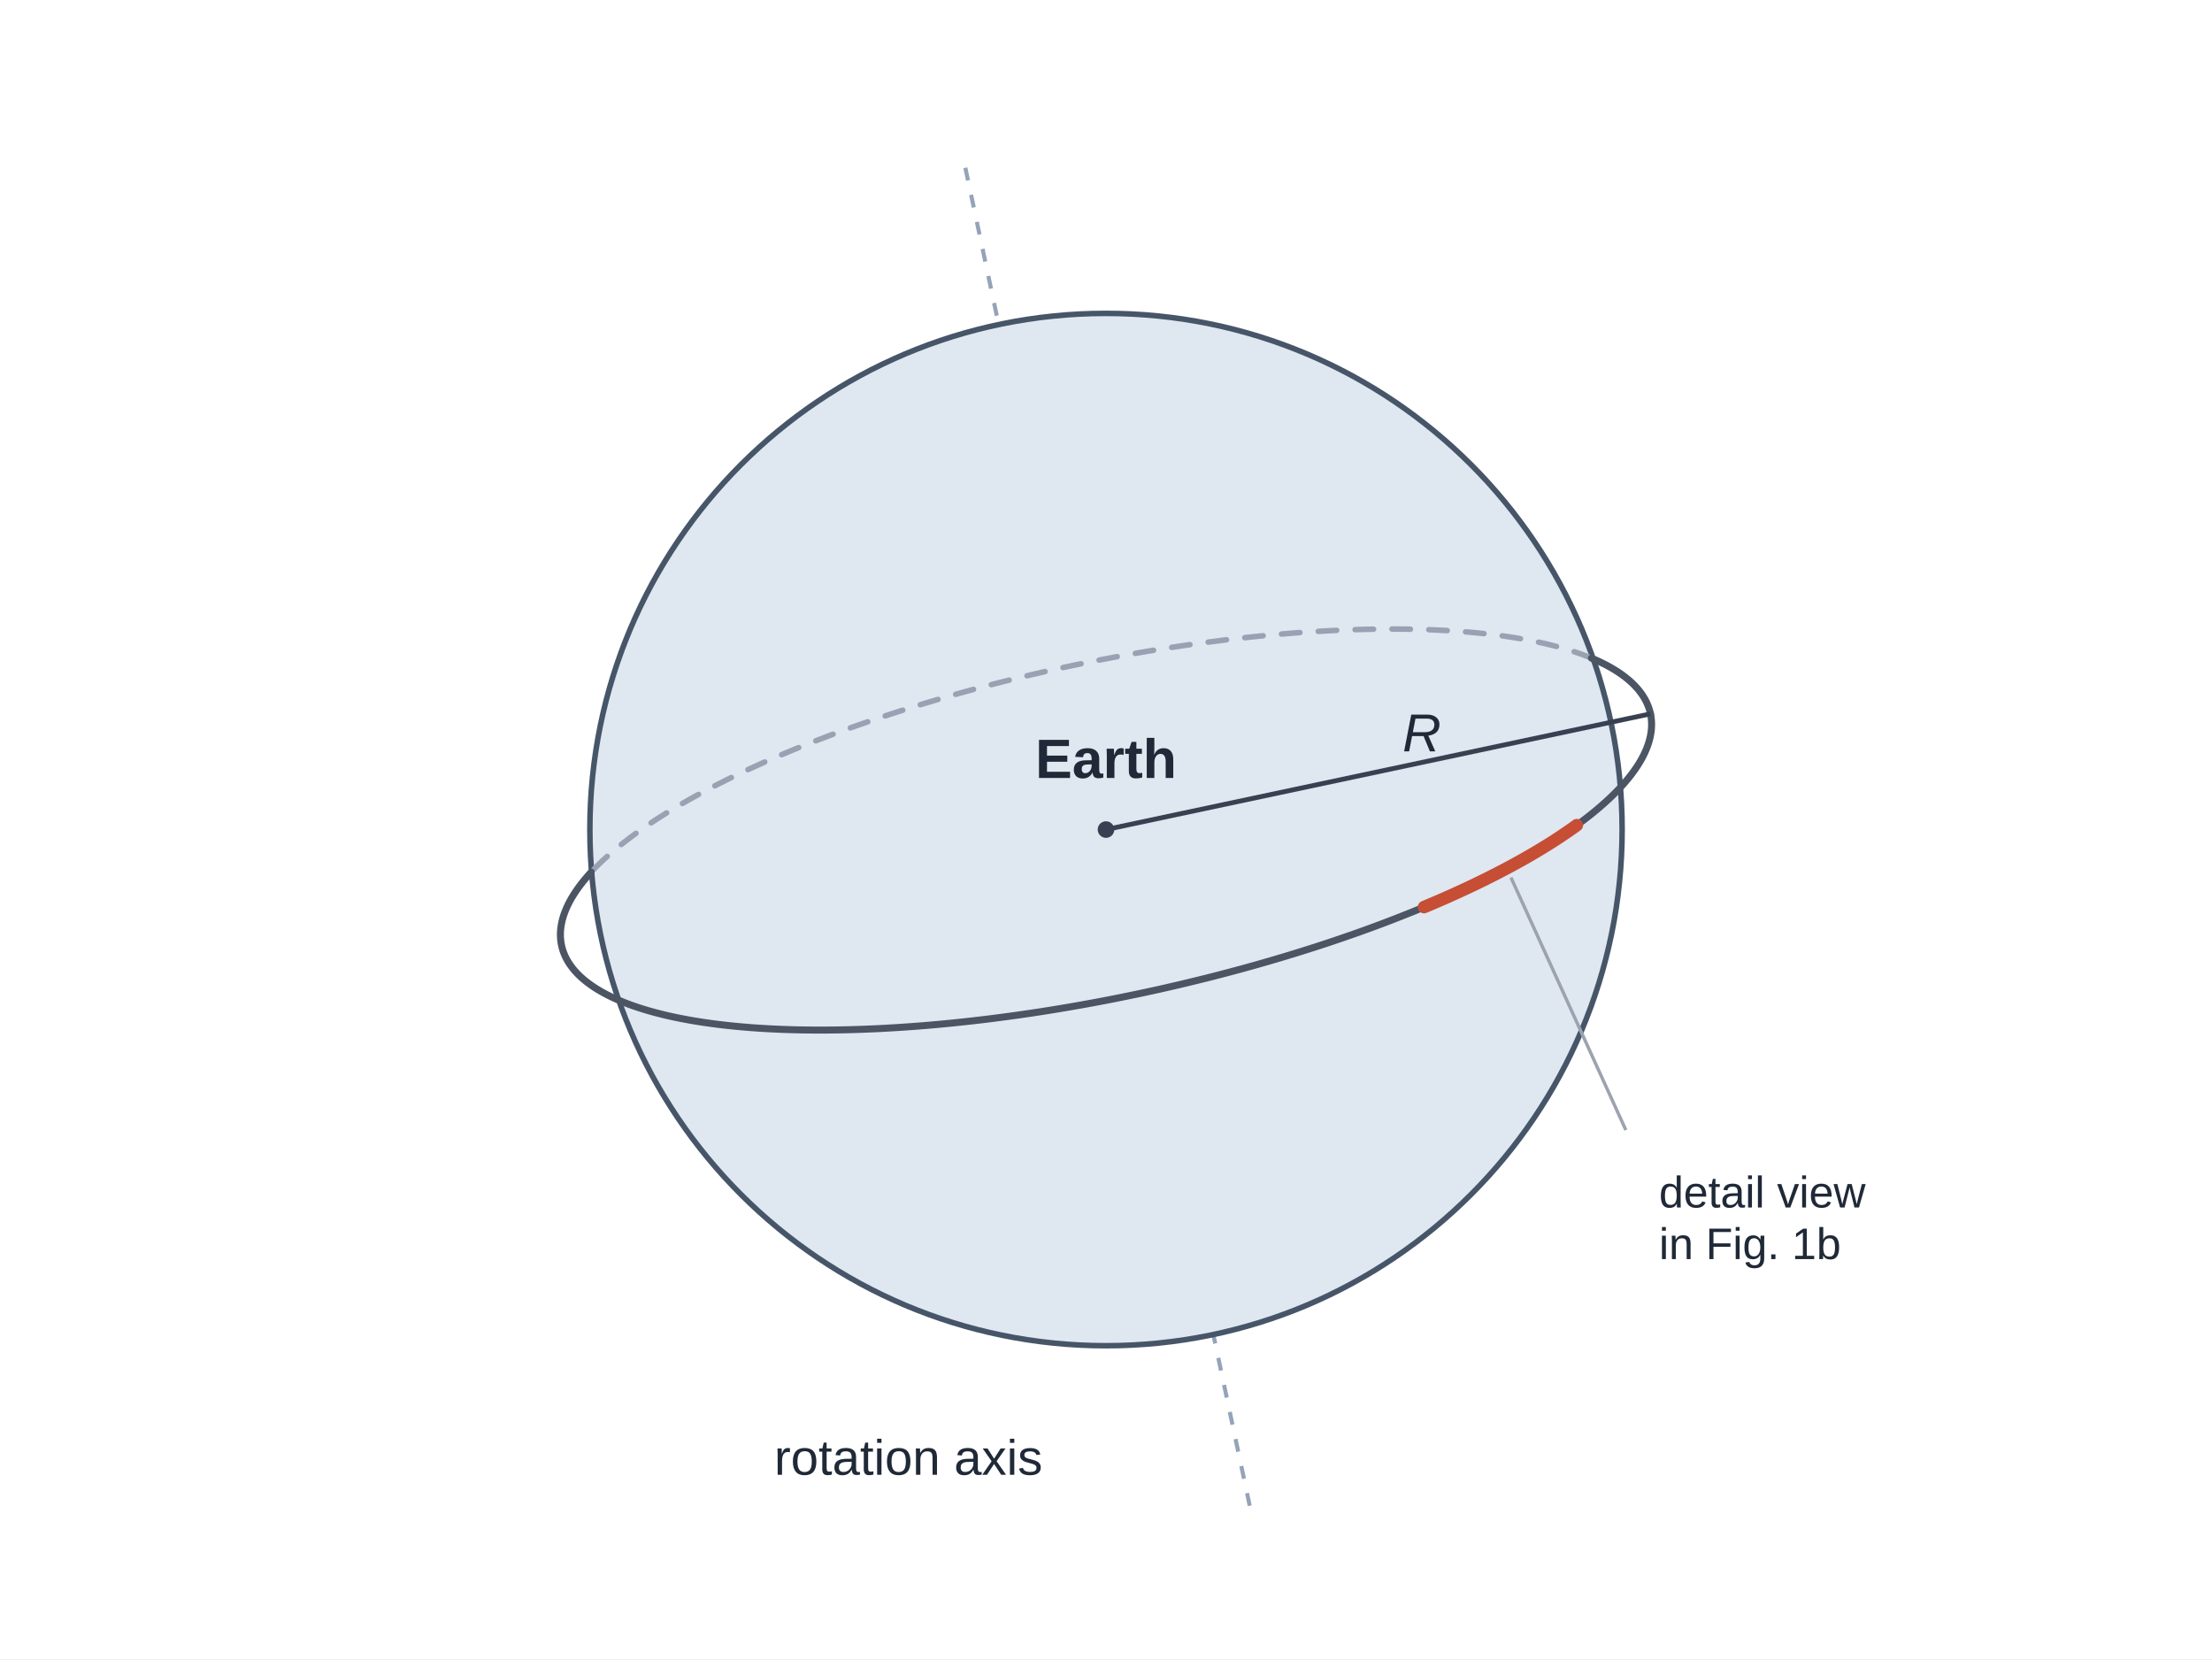
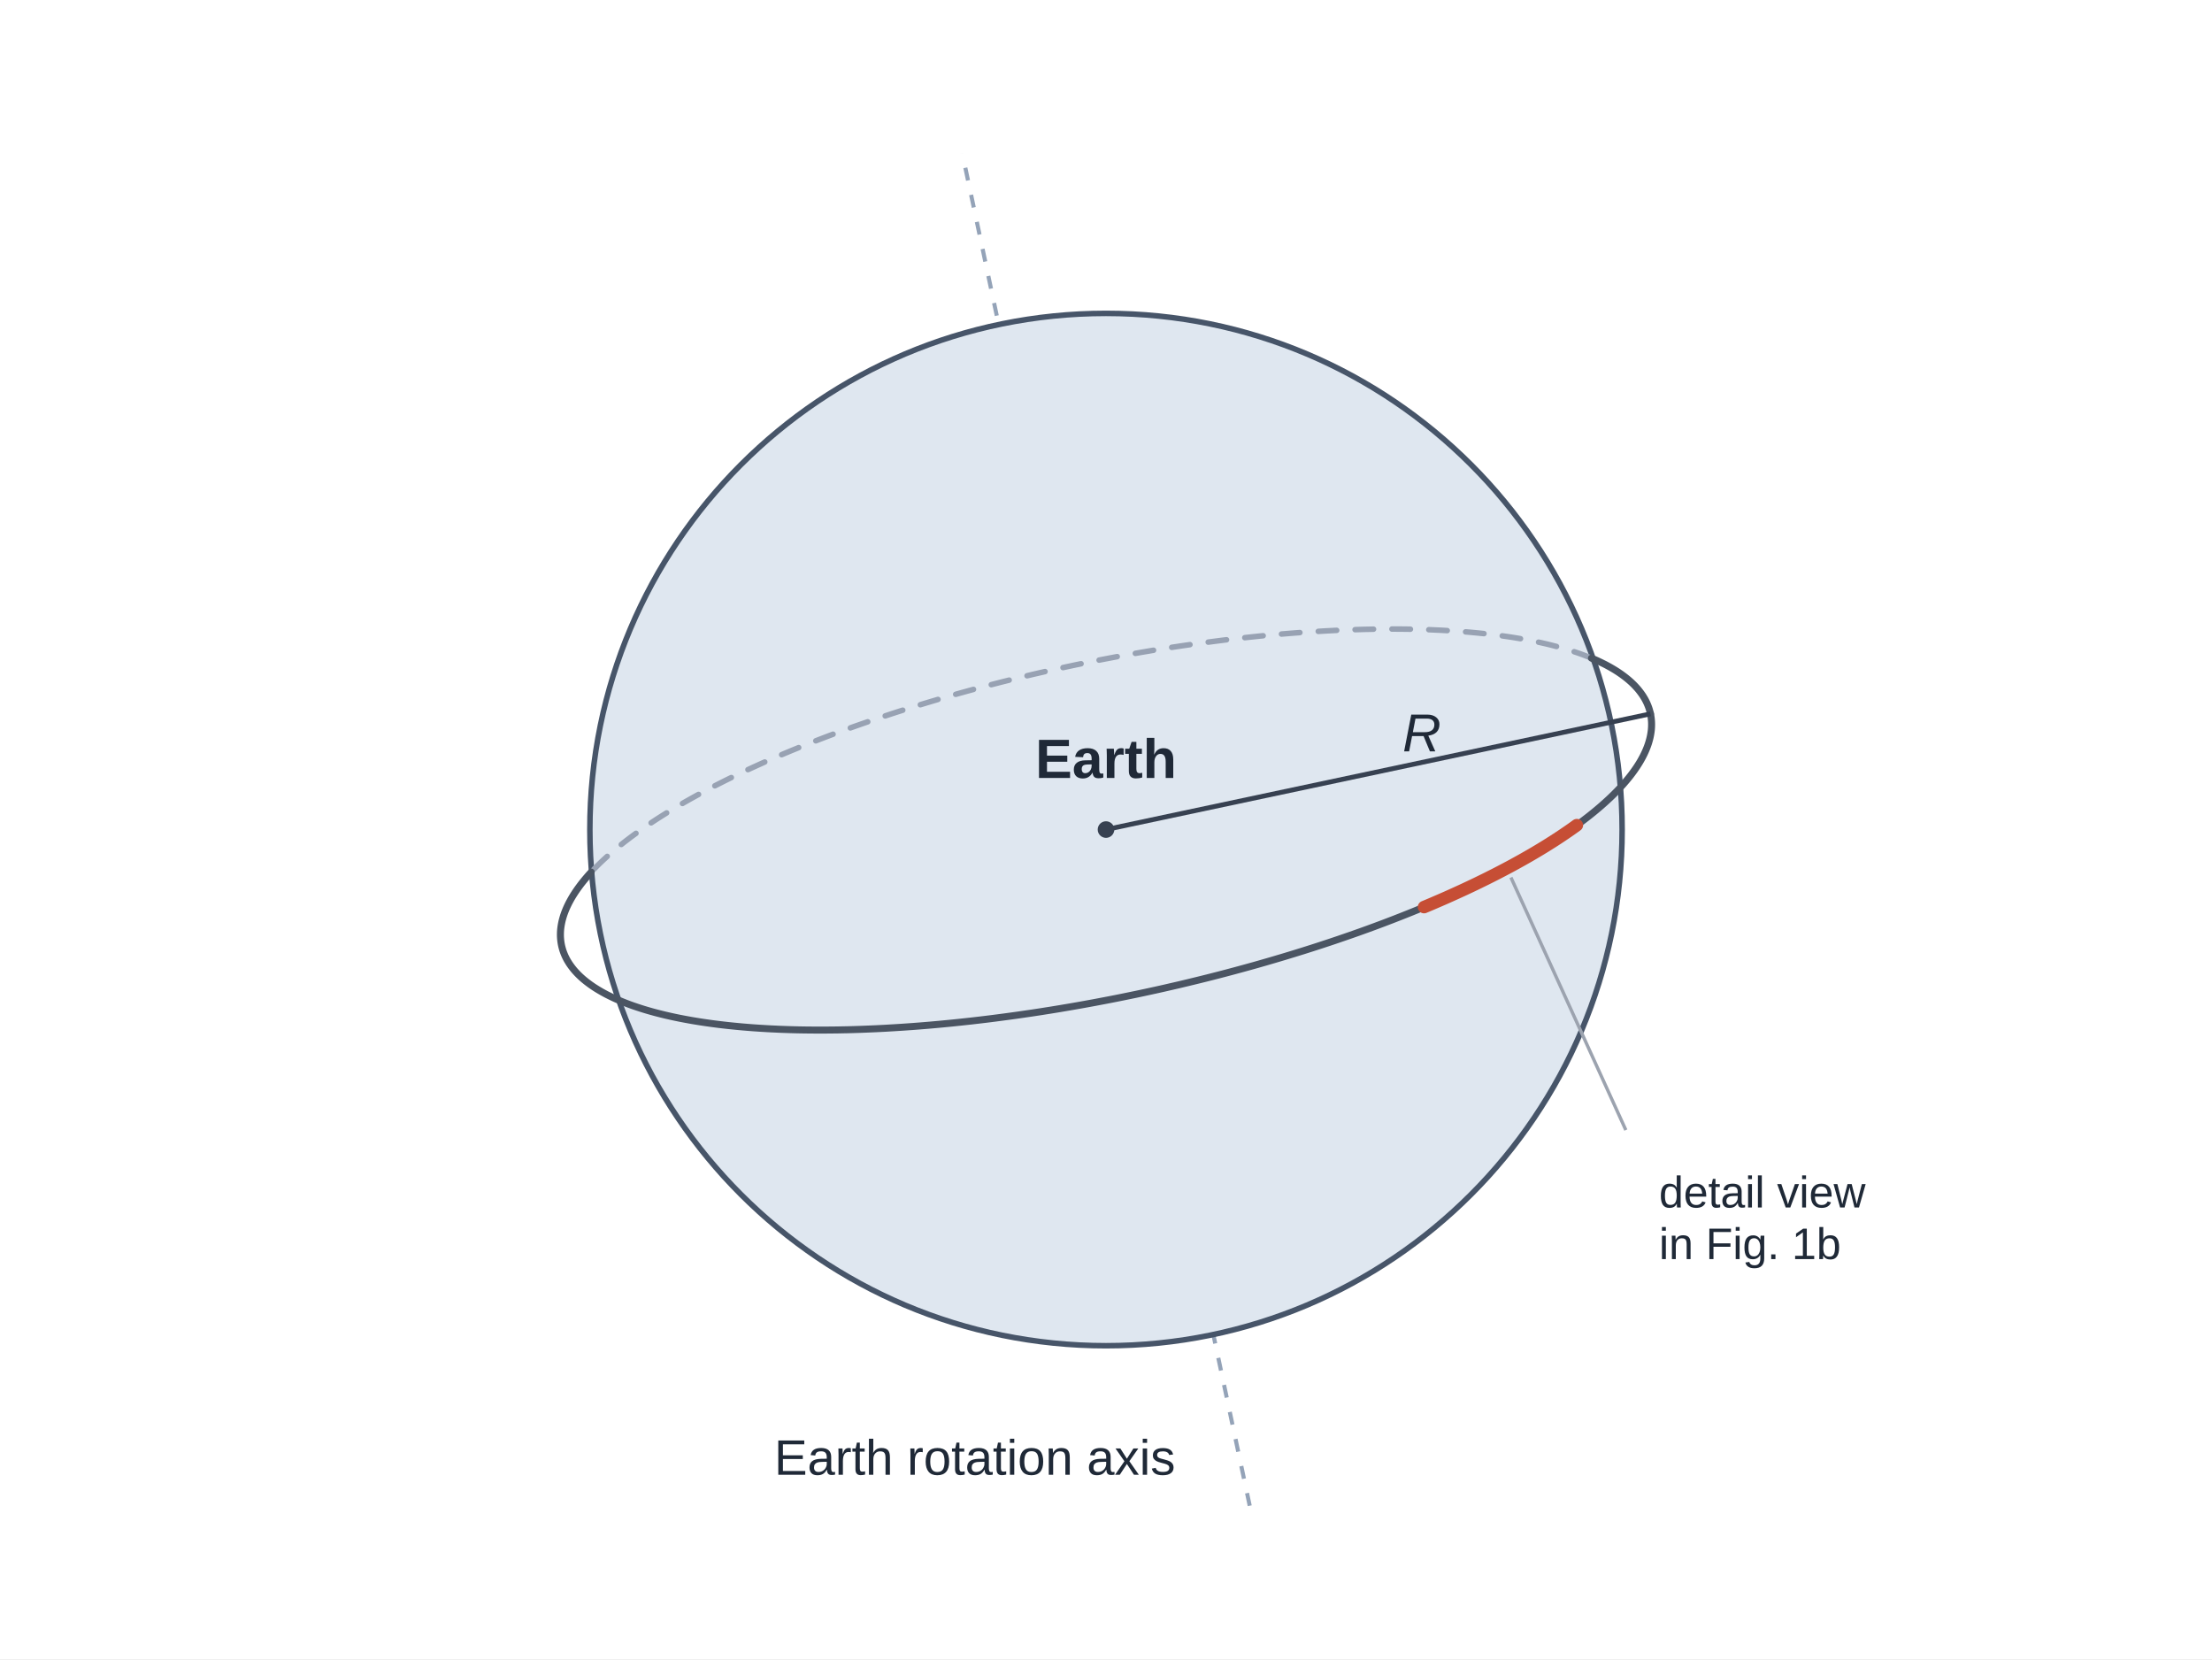
<svg xmlns="http://www.w3.org/2000/svg" width="1200" height="900" viewBox="0 0 1200 900" role="img" aria-labelledby="title desc">
  <defs>
    <style>
      text { font-family: Arial, Helvetica, sans-serif; fill: #1f2937; }
      .earth-fill { fill: #dfe7f0; }
      .earth-stroke { fill: none; stroke: #475569; stroke-width: 3.0; }
      .ring-visible { fill: none; stroke: #4b5563; stroke-width: 3.8; stroke-linecap: round; stroke-linejoin: round; }
      .ring-hidden { fill: none; stroke: #98a2b3; stroke-width: 3.0; stroke-dasharray: 10 10; stroke-linecap: round; stroke-linejoin: round; }
      .sector { fill: none; stroke: #c64e35; stroke-width: 6.8; stroke-linecap: round; }
      .radius { fill: none; stroke: #374151; stroke-width: 2.6; }
      .axis { fill: none; stroke: #94a3b8; stroke-width: 2.2; stroke-dasharray: 7 8; }
      .leader { fill: none; stroke: #9ca3af; stroke-width: 1.8; }
      .earth-label { font-size: 30px; font-weight: 600; }
      .label { font-size: 27px; font-weight: 500; }
      .label-small { font-size: 24px; font-weight: 500; }
      .math { font-size: 29px; font-style: italic; }
      .label-box { fill: #ffffff; stroke: #e2e8f0; stroke-width: 0.9; opacity: 0.92; }
      .center-dot { fill: #374151; }
    </style>
  </defs>
  <rect width="1200" height="900" fill="#ffffff" />
  <g id="earth_rotation_axis">
    <path d="M 677.97,816.81 L 522.03,83.19" class="axis" />
-     <text x="420.00" y="800.00" class="label">rotation axis</text>
+     <text x="420.00" y="800.00" class="label">Earth rotation axis</text>
  </g>
  <g id="earth">
    <circle cx="600.00" cy="450.00" r="280.00" class="earth-fill" />
    <circle cx="600.00" cy="450.00" r="280.00" class="earth-stroke" />
    <text x="600.00" y="422.00" class="earth-label" text-anchor="middle">Earth</text>
  </g>
  <g id="ring_hidden">
    <path d="M 863.35,357.01 L 862.16,356.52 L 860.95,356.04 L 859.72,355.56 L 858.47,355.09 L 857.21,354.63 L 855.92,354.18 L 854.61,353.74 L 853.28,353.30 L 851.94,352.87 L 850.57,352.44 L 849.19,352.03 L 847.79,351.62 L 846.36,351.22 L 844.92,350.82 L 843.46,350.44 L 841.98,350.06 L 840.49,349.69 L 838.97,349.32 L 837.44,348.97 L 835.89,348.62 L 834.32,348.28 L 832.73,347.95 L 831.13,347.62 L 829.51,347.31 L 827.87,347.00 L 826.21,346.70 L 824.54,346.40 L 822.84,346.12 L 821.14,345.84 L 819.41,345.57 L 817.67,345.31 L 815.91,345.06 L 814.14,344.81 L 812.34,344.57 L 810.54,344.34 L 808.71,344.12 L 806.87,343.91 L 805.02,343.70 L 803.15,343.51 L 801.26,343.32 L 799.36,343.14 L 797.44,342.96 L 795.51,342.80 L 793.57,342.64 L 791.60,342.49 L 789.63,342.35 L 787.64,342.22 L 785.63,342.10 L 783.61,341.98 L 781.58,341.87 L 779.54,341.78 L 777.48,341.68 L 775.40,341.60 L 773.31,341.53 L 771.21,341.46 L 769.10,341.40 L 766.97,341.35 L 764.84,341.31 L 762.68,341.28 L 760.52,341.26 L 758.34,341.24 L 756.16,341.23 L 753.96,341.23 L 751.74,341.24 L 749.52,341.26 L 747.29,341.28 L 745.04,341.31 L 742.78,341.36 L 740.51,341.40 L 738.24,341.46 L 735.95,341.53 L 733.65,341.60 L 731.34,341.69 L 729.02,341.78 L 726.69,341.88 L 724.35,341.98 L 722.00,342.10 L 719.64,342.22 L 717.28,342.36 L 714.90,342.50 L 712.52,342.65 L 710.12,342.80 L 707.72,342.97 L 705.31,343.14 L 702.89,343.32 L 700.47,343.51 L 698.03,343.71 L 695.59,343.91 L 693.14,344.13 L 690.69,344.35 L 688.23,344.58 L 685.76,344.82 L 683.28,345.06 L 680.80,345.32 L 678.31,345.58 L 675.82,345.85 L 673.32,346.12 L 670.82,346.41 L 668.30,346.70 L 665.79,347.00 L 663.27,347.31 L 660.74,347.63 L 658.21,347.96 L 655.68,348.29 L 653.14,348.63 L 650.60,348.98 L 648.05,349.33 L 645.50,349.70 L 642.95,350.07 L 640.39,350.44 L 637.83,350.83 L 635.26,351.22 L 632.70,351.63 L 630.13,352.03 L 627.56,352.45 L 624.99,352.87 L 622.41,353.31 L 619.84,353.74 L 617.26,354.19 L 614.68,354.64 L 612.10,355.10 L 609.52,355.57 L 606.94,356.04 L 604.35,356.53 L 601.77,357.02 L 599.19,357.51 L 596.61,358.01 L 594.02,358.52 L 591.44,359.04 L 588.86,359.57 L 586.28,360.10 L 583.70,360.63 L 581.12,361.18 L 578.54,361.73 L 575.97,362.29 L 573.39,362.85 L 570.82,363.42 L 568.25,364.00 L 565.69,364.59 L 563.12,365.18 L 560.56,365.77 L 558.00,366.38 L 555.45,366.99 L 552.90,367.61 L 550.35,368.23 L 547.80,368.86 L 545.26,369.49 L 542.73,370.13 L 540.20,370.78 L 537.67,371.43 L 535.15,372.09 L 532.63,372.76 L 530.12,373.43 L 527.61,374.11 L 525.11,374.79 L 522.61,375.48 L 520.12,376.17 L 517.64,376.87 L 515.16,377.58 L 512.69,378.29 L 510.22,379.01 L 507.77,379.73 L 505.31,380.46 L 502.87,381.19 L 500.44,381.93 L 498.01,382.67 L 495.59,383.42 L 493.17,384.17 L 490.77,384.93 L 488.37,385.69 L 485.98,386.46 L 483.60,387.23 L 481.23,388.01 L 478.87,388.79 L 476.52,389.58 L 474.18,390.37 L 471.85,391.17 L 469.52,391.97 L 467.21,392.77 L 464.91,393.58 L 462.61,394.39 L 460.33,395.21 L 458.06,396.03 L 455.80,396.86 L 453.55,397.69 L 451.31,398.52 L 449.08,399.36 L 446.86,400.21 L 444.66,401.05 L 442.47,401.90 L 440.29,402.75 L 438.12,403.61 L 435.96,404.47 L 433.82,405.33 L 431.69,406.20 L 429.57,407.07 L 427.46,407.95 L 425.37,408.82 L 423.29,409.70 L 421.23,410.59 L 419.18,411.47 L 417.14,412.36 L 415.11,413.25 L 413.10,414.15 L 411.11,415.05 L 409.13,415.95 L 407.16,416.85 L 405.21,417.75 L 403.27,418.66 L 401.35,419.57 L 399.44,420.48 L 397.55,421.40 L 395.67,422.32 L 393.81,423.23 L 391.97,424.16 L 390.14,425.08 L 388.32,426.00 L 386.53,426.93 L 384.75,427.86 L 382.98,428.79 L 381.23,429.72 L 379.50,430.65 L 377.79,431.59 L 376.09,432.53 L 374.41,433.46 L 372.75,434.40 L 371.10,435.34 L 369.47,436.28 L 367.86,437.22 L 366.27,438.17 L 364.69,439.11 L 363.13,440.06 L 361.59,441.00 L 360.07,441.95 L 358.57,442.90 L 357.08,443.84 L 355.62,444.79 L 354.17,445.74 L 352.74,446.69 L 351.33,447.64 L 349.94,448.59 L 348.57,449.53 L 347.21,450.48 L 345.88,451.43 L 344.57,452.38 L 343.27,453.33 L 341.99,454.28 L 340.74,455.23 L 339.50,456.18 L 338.29,457.12 L 337.09,458.07 L 335.91,459.02 L 334.76,459.96 L 333.62,460.91 L 332.51,461.85 L 331.41,462.79 L 330.34,463.74 L 329.28,464.68 L 328.25,465.62 L 327.23,466.56 L 326.24,467.49 L 325.27,468.43 L 324.32,469.36 L 323.39,470.30 L 322.48,471.23 L 321.59,472.16 L 320.73,473.09" class="ring-hidden" />
  </g>
  <g id="ring_visible">
    <path d="M 895.38,387.22 L 895.20,386.44 L 895.00,385.68 L 894.78,384.91 L 894.54,384.15 L 894.27,383.40 L 893.98,382.65 L 893.67,381.91 L 893.34,381.17 L 892.98,380.44 L 892.61,379.71 L 892.21,378.99 L 891.78,378.28 L 891.34,377.56 L 890.87,376.86 L 890.38,376.16 L 889.87,375.47 L 889.34,374.78 L 888.79,374.09 L 888.21,373.42 L 887.61,372.75 L 886.99,372.08 L 886.35,371.42 L 885.68,370.77 L 885.00,370.12 L 884.29,369.48 L 883.56,368.84 L 882.81,368.22 L 882.03,367.59 L 881.24,366.98 L 880.42,366.37 L 879.59,365.76 L 878.73,365.17 L 877.85,364.57 L 876.95,363.99 L 876.03,363.41 L 875.08,362.84 L 874.12,362.28 L 873.14,361.72 L 872.13,361.17 L 871.11,360.62 L 870.06,360.09 L 868.99,359.56 L 867.90,359.03 L 866.80,358.51 L 865.67,358.00 L 864.52,357.50 L 863.35,357.01" class="ring-visible" />
    <path d="M 320.73,473.09 L 319.88,474.01 L 319.06,474.94 L 318.26,475.86 L 317.48,476.78 L 316.72,477.70 L 315.98,478.62 L 315.26,479.53 L 314.57,480.45 L 313.90,481.36 L 313.25,482.26 L 312.62,483.17 L 312.01,484.07 L 311.43,484.97 L 310.86,485.87 L 310.32,486.76 L 309.80,487.66 L 309.31,488.55 L 308.83,489.43 L 308.38,490.31 L 307.95,491.19 L 307.54,492.07 L 307.15,492.95 L 306.79,493.82 L 306.45,494.68 L 306.13,495.55 L 305.83,496.41 L 305.56,497.26 L 305.31,498.12 L 305.08,498.97 L 304.87,499.81 L 304.69,500.65 L 304.53,501.49 L 304.39,502.33 L 304.27,503.16 L 304.17,503.98 L 304.10,504.80 L 304.05,505.62 L 304.03,506.44 L 304.02,507.24 L 304.04,508.05 L 304.08,508.85 L 304.15,509.65 L 304.23,510.44 L 304.34,511.22 L 304.47,512.01 L 304.62,512.78 L 304.80,513.56 L 305.00,514.32 L 305.22,515.09 L 305.46,515.85 L 305.73,516.60 L 306.02,517.35 L 306.33,518.09 L 306.66,518.83 L 307.02,519.56 L 307.39,520.29 L 307.79,521.01 L 308.22,521.72 L 308.66,522.44 L 309.13,523.14 L 309.62,523.84 L 310.13,524.53 L 310.66,525.22 L 311.21,525.91 L 311.79,526.58 L 312.39,527.25 L 313.01,527.92 L 313.65,528.58 L 314.32,529.23 L 315.00,529.88 L 315.71,530.52 L 316.44,531.16 L 317.19,531.78 L 317.97,532.41 L 318.76,533.02 L 319.58,533.63 L 320.41,534.24 L 321.27,534.83 L 322.15,535.43 L 323.05,536.01 L 323.97,536.59 L 324.92,537.16 L 325.88,537.72 L 326.86,538.28 L 327.87,538.83 L 328.89,539.38 L 329.94,539.91 L 331.01,540.44 L 332.10,540.97 L 333.20,541.49 L 334.33,542.00 L 335.48,542.50 L 336.65,542.99 L 337.84,543.48 L 339.05,543.96 L 340.28,544.44 L 341.53,544.91 L 342.79,545.37 L 344.08,545.82 L 345.39,546.26 L 346.72,546.70 L 348.06,547.13 L 349.43,547.56 L 350.81,547.97 L 352.21,548.38 L 353.64,548.78 L 355.08,549.18 L 356.54,549.56 L 358.02,549.94 L 359.51,550.31 L 361.03,550.68 L 362.56,551.03 L 364.11,551.38 L 365.68,551.72 L 367.27,552.05 L 368.87,552.38 L 370.49,552.69 L 372.13,553.00 L 373.79,553.30 L 375.46,553.60 L 377.16,553.88 L 378.86,554.16 L 380.59,554.43 L 382.33,554.69 L 384.09,554.94 L 385.86,555.19 L 387.66,555.43 L 389.46,555.66 L 391.29,555.88 L 393.13,556.09 L 394.98,556.30 L 396.85,556.49 L 398.74,556.68 L 400.64,556.86 L 402.56,557.04 L 404.49,557.20 L 406.43,557.36 L 408.40,557.51 L 410.37,557.65 L 412.36,557.78 L 414.37,557.90 L 416.39,558.02 L 418.42,558.13 L 420.46,558.22 L 422.52,558.32 L 424.60,558.40 L 426.69,558.47 L 428.79,558.54 L 430.90,558.60 L 433.03,558.65 L 435.16,558.69 L 437.32,558.72 L 439.48,558.74 L 441.66,558.76 L 443.84,558.77 L 446.04,558.77 L 448.26,558.76 L 450.48,558.74 L 452.71,558.72 L 454.96,558.69 L 457.22,558.64 L 459.49,558.60 L 461.76,558.54 L 464.05,558.47 L 466.35,558.40 L 468.66,558.31 L 470.98,558.22 L 473.31,558.12 L 475.65,558.02 L 478.00,557.90 L 480.36,557.78 L 482.72,557.64 L 485.10,557.50 L 487.48,557.35 L 489.88,557.20 L 492.28,557.03 L 494.69,556.86 L 497.11,556.68 L 499.53,556.49 L 501.97,556.29 L 504.41,556.09 L 506.86,555.87 L 509.31,555.65 L 511.77,555.42 L 514.24,555.18 L 516.72,554.94 L 519.20,554.68 L 521.69,554.42 L 524.18,554.15 L 526.68,553.88 L 529.18,553.59 L 531.70,553.30 L 534.21,553.00 L 536.73,552.69 L 539.26,552.37 L 541.79,552.04 L 544.32,551.71 L 546.86,551.37 L 549.40,551.02 L 551.95,550.67 L 554.50,550.30 L 557.05,549.93 L 559.61,549.56 L 562.17,549.17 L 564.74,548.78 L 567.30,548.37 L 569.87,547.97 L 572.44,547.55 L 575.01,547.13 L 577.59,546.69 L 580.16,546.26 L 582.74,545.81 L 585.32,545.36 L 587.90,544.90 L 590.48,544.43 L 593.06,543.96 L 595.65,543.47 L 598.23,542.98 L 600.81,542.49 L 603.39,541.99 L 605.98,541.48 L 608.56,540.96 L 611.14,540.43 L 613.72,539.90 L 616.30,539.37 L 618.88,538.82 L 621.46,538.27 L 624.03,537.71 L 626.61,537.15 L 629.18,536.58 L 631.75,536.00 L 634.31,535.41 L 636.88,534.82 L 639.44,534.23 L 642.00,533.62 L 644.55,533.01 L 647.10,532.39 L 649.65,531.77 L 652.20,531.14 L 654.74,530.51 L 657.27,529.87 L 659.80,529.22 L 662.33,528.57 L 664.85,527.91 L 667.37,527.24 L 669.88,526.57 L 672.39,525.89 L 674.89,525.21 L 677.39,524.52 L 679.88,523.83 L 682.36,523.13 L 684.84,522.42 L 687.31,521.71 L 689.78,520.99 L 692.23,520.27 L 694.69,519.54 L 697.13,518.81 L 699.56,518.07 L 701.99,517.33 L 704.41,516.58 L 706.83,515.83 L 709.23,515.07 L 711.63,514.31 L 714.02,513.54 L 716.40,512.77 L 718.77,511.99 L 721.13,511.21 L 723.48,510.42 L 725.82,509.63 L 728.15,508.83 L 730.48,508.03 L 732.79,507.23 L 735.09,506.42 L 737.39,505.61 L 739.67,504.79 L 741.94,503.97 L 744.20,503.14 L 746.45,502.31 L 748.69,501.48 L 750.92,500.64 L 753.14,499.79 L 755.34,498.95 L 757.53,498.10 L 759.71,497.25 L 761.88,496.39 L 764.04,495.53 L 766.18,494.67 L 768.31,493.80 L 770.43,492.93 L 772.54,492.05 L 774.63,491.18 L 776.71,490.30 L 778.77,489.41 L 780.82,488.53 L 782.86,487.64 L 784.89,486.75 L 786.90,485.85 L 788.89,484.95 L 790.87,484.05 L 792.84,483.15 L 794.79,482.25 L 796.73,481.34 L 798.65,480.43 L 800.56,479.52 L 802.45,478.60 L 804.33,477.68 L 806.19,476.77 L 808.03,475.84 L 809.86,474.92 L 811.68,474.00 L 813.47,473.07 L 815.25,472.14 L 817.02,471.21 L 818.77,470.28 L 820.50,469.35 L 822.21,468.41 L 823.91,467.47 L 825.59,466.54 L 827.25,465.60 L 828.90,464.66 L 830.53,463.72 L 832.14,462.78 L 833.73,461.83 L 835.31,460.89 L 836.87,459.94 L 838.41,459.00 L 839.93,458.05 L 841.43,457.10 L 842.92,456.16 L 844.38,455.21 L 845.83,454.26 L 847.26,453.31 L 848.67,452.36 L 850.06,451.41 L 851.43,450.47 L 852.79,449.52 L 854.12,448.57 L 855.43,447.62 L 856.73,446.67 L 858.01,445.72 L 859.26,444.77 L 860.50,443.82 L 861.71,442.88 L 862.91,441.93 L 864.09,440.98 L 865.24,440.04 L 866.38,439.09 L 867.49,438.15 L 868.59,437.21 L 869.66,436.26 L 870.72,435.32 L 871.75,434.38 L 872.77,433.44 L 873.76,432.51 L 874.73,431.57 L 875.68,430.64 L 876.61,429.70 L 877.52,428.77 L 878.41,427.84 L 879.27,426.91 L 880.12,425.99 L 880.94,425.06 L 881.74,424.14 L 882.52,423.22 L 883.28,422.30 L 884.02,421.38 L 884.74,420.47 L 885.43,419.55 L 886.10,418.64 L 886.75,417.74 L 887.38,416.83 L 887.99,415.93 L 888.57,415.03 L 889.14,414.13 L 889.68,413.24 L 890.20,412.34 L 890.69,411.45 L 891.17,410.57 L 891.62,409.69 L 892.05,408.81 L 892.46,407.93 L 892.85,407.05 L 893.21,406.18 L 893.55,405.32 L 893.87,404.45 L 894.17,403.59 L 894.44,402.74 L 894.69,401.88 L 894.92,401.03 L 895.13,400.19 L 895.31,399.35 L 895.47,398.51 L 895.61,397.67 L 895.73,396.84 L 895.83,396.02 L 895.90,395.20 L 895.95,394.38 L 895.97,393.56 L 895.98,392.76 L 895.96,391.95 L 895.92,391.15 L 895.85,390.35 L 895.77,389.56 L 895.66,388.78 L 895.53,387.99 L 895.38,387.22" class="ring-visible" />
    <path d="M 772.54,492.05 L 774.63,491.18 L 776.71,490.30 L 778.77,489.41 L 780.82,488.53 L 782.86,487.64 L 784.89,486.75 L 786.90,485.85 L 788.89,484.95 L 790.87,484.05 L 792.84,483.15 L 794.79,482.25 L 796.73,481.34 L 798.65,480.43 L 800.56,479.52 L 802.45,478.60 L 804.33,477.68 L 806.19,476.77 L 808.03,475.84 L 809.86,474.92 L 811.68,474.00 L 813.47,473.07 L 815.25,472.14 L 817.02,471.21 L 818.77,470.28 L 820.50,469.35 L 822.21,468.41 L 823.91,467.47 L 825.59,466.54 L 827.25,465.60 L 828.90,464.66 L 830.53,463.72 L 832.14,462.78 L 833.73,461.83 L 835.31,460.89 L 836.87,459.94 L 838.41,459.00 L 839.93,458.05 L 841.43,457.10 L 842.92,456.16 L 844.38,455.21 L 845.83,454.26 L 847.26,453.31 L 848.67,452.36 L 850.06,451.41 L 851.43,450.47 L 852.79,449.52 L 854.12,448.57 L 855.43,447.62" class="sector" />
  </g>
  <g id="radius_dimension">
    <circle cx="600.00" cy="450.00" r="4.5" class="center-dot" />
    <path d="M 600.00,450.00 L 895.38,387.22" class="radius" />
    <text x="771.32" y="407.59" class="math" text-anchor="middle">R</text>
  </g>
  <g id="callouts">
    <path d="M 882.00,613.00 L 819.68,476.00" class="leader" />
    <text x="900.00" y="655.00" class="label-small">
      <tspan x="900.00" dy="0">detail view</tspan>
      <tspan x="900.00" dy="28">in Fig. 1b</tspan>
    </text>
  </g>
</svg>
